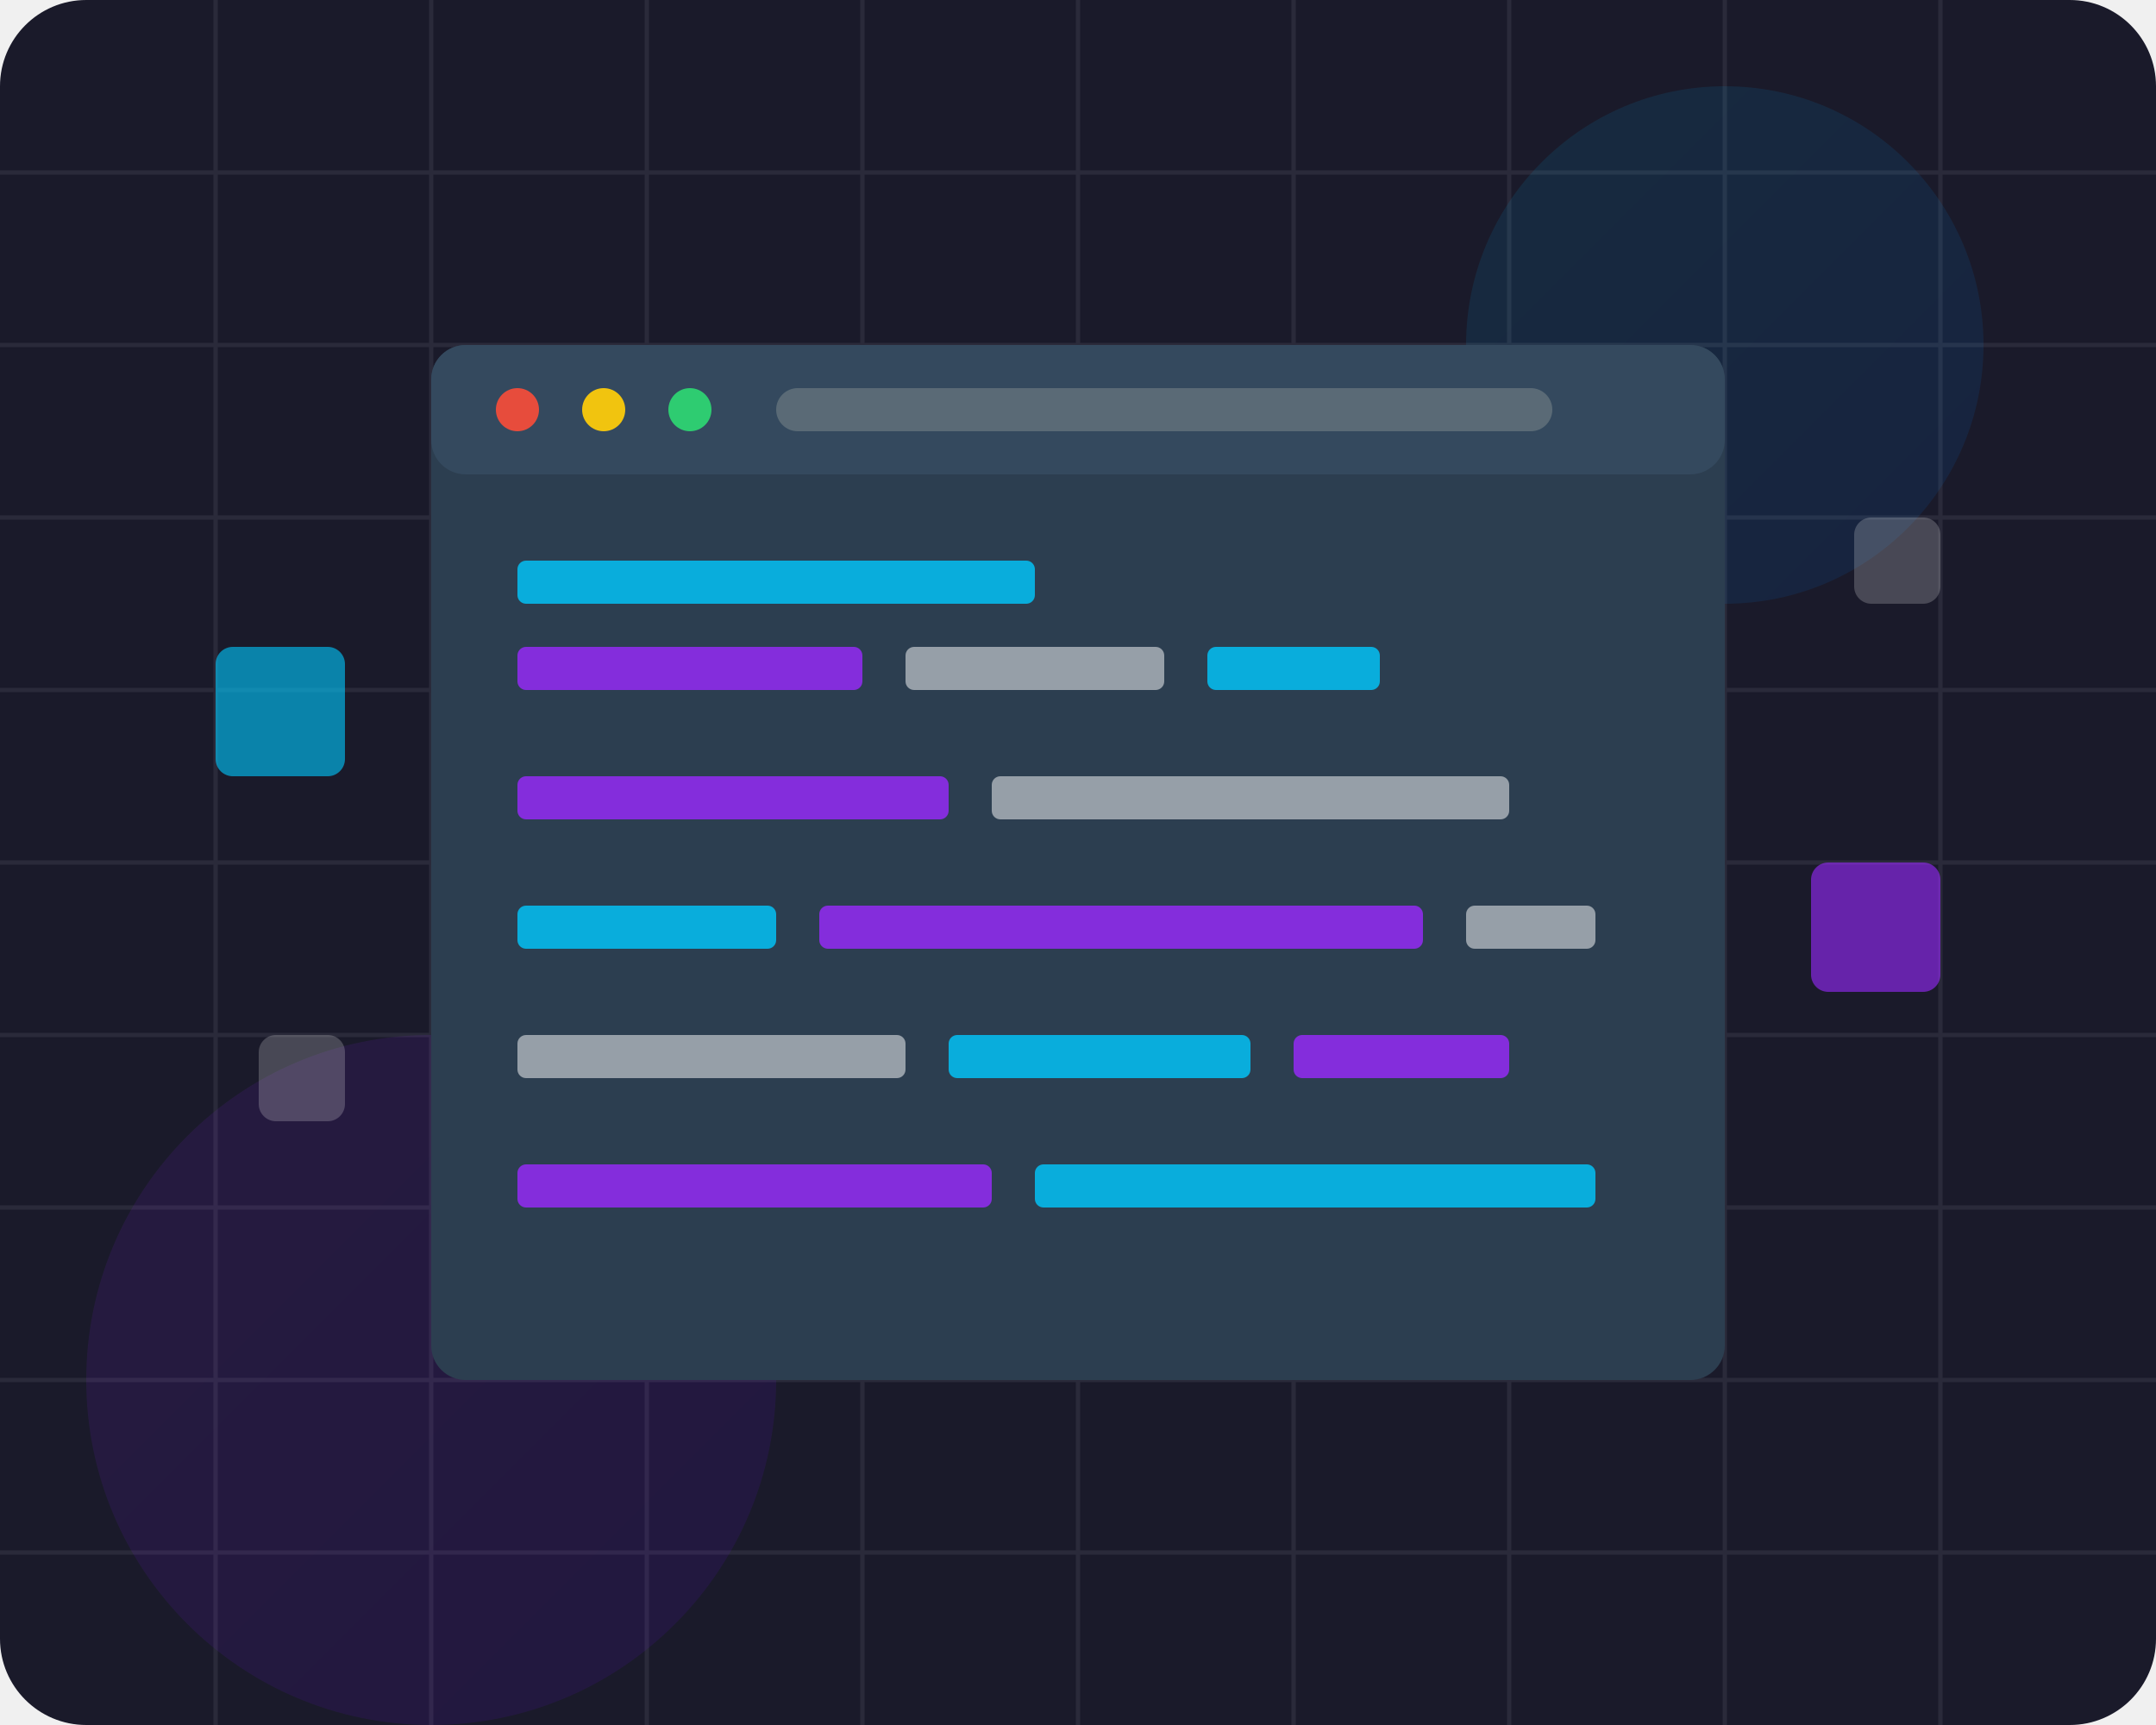
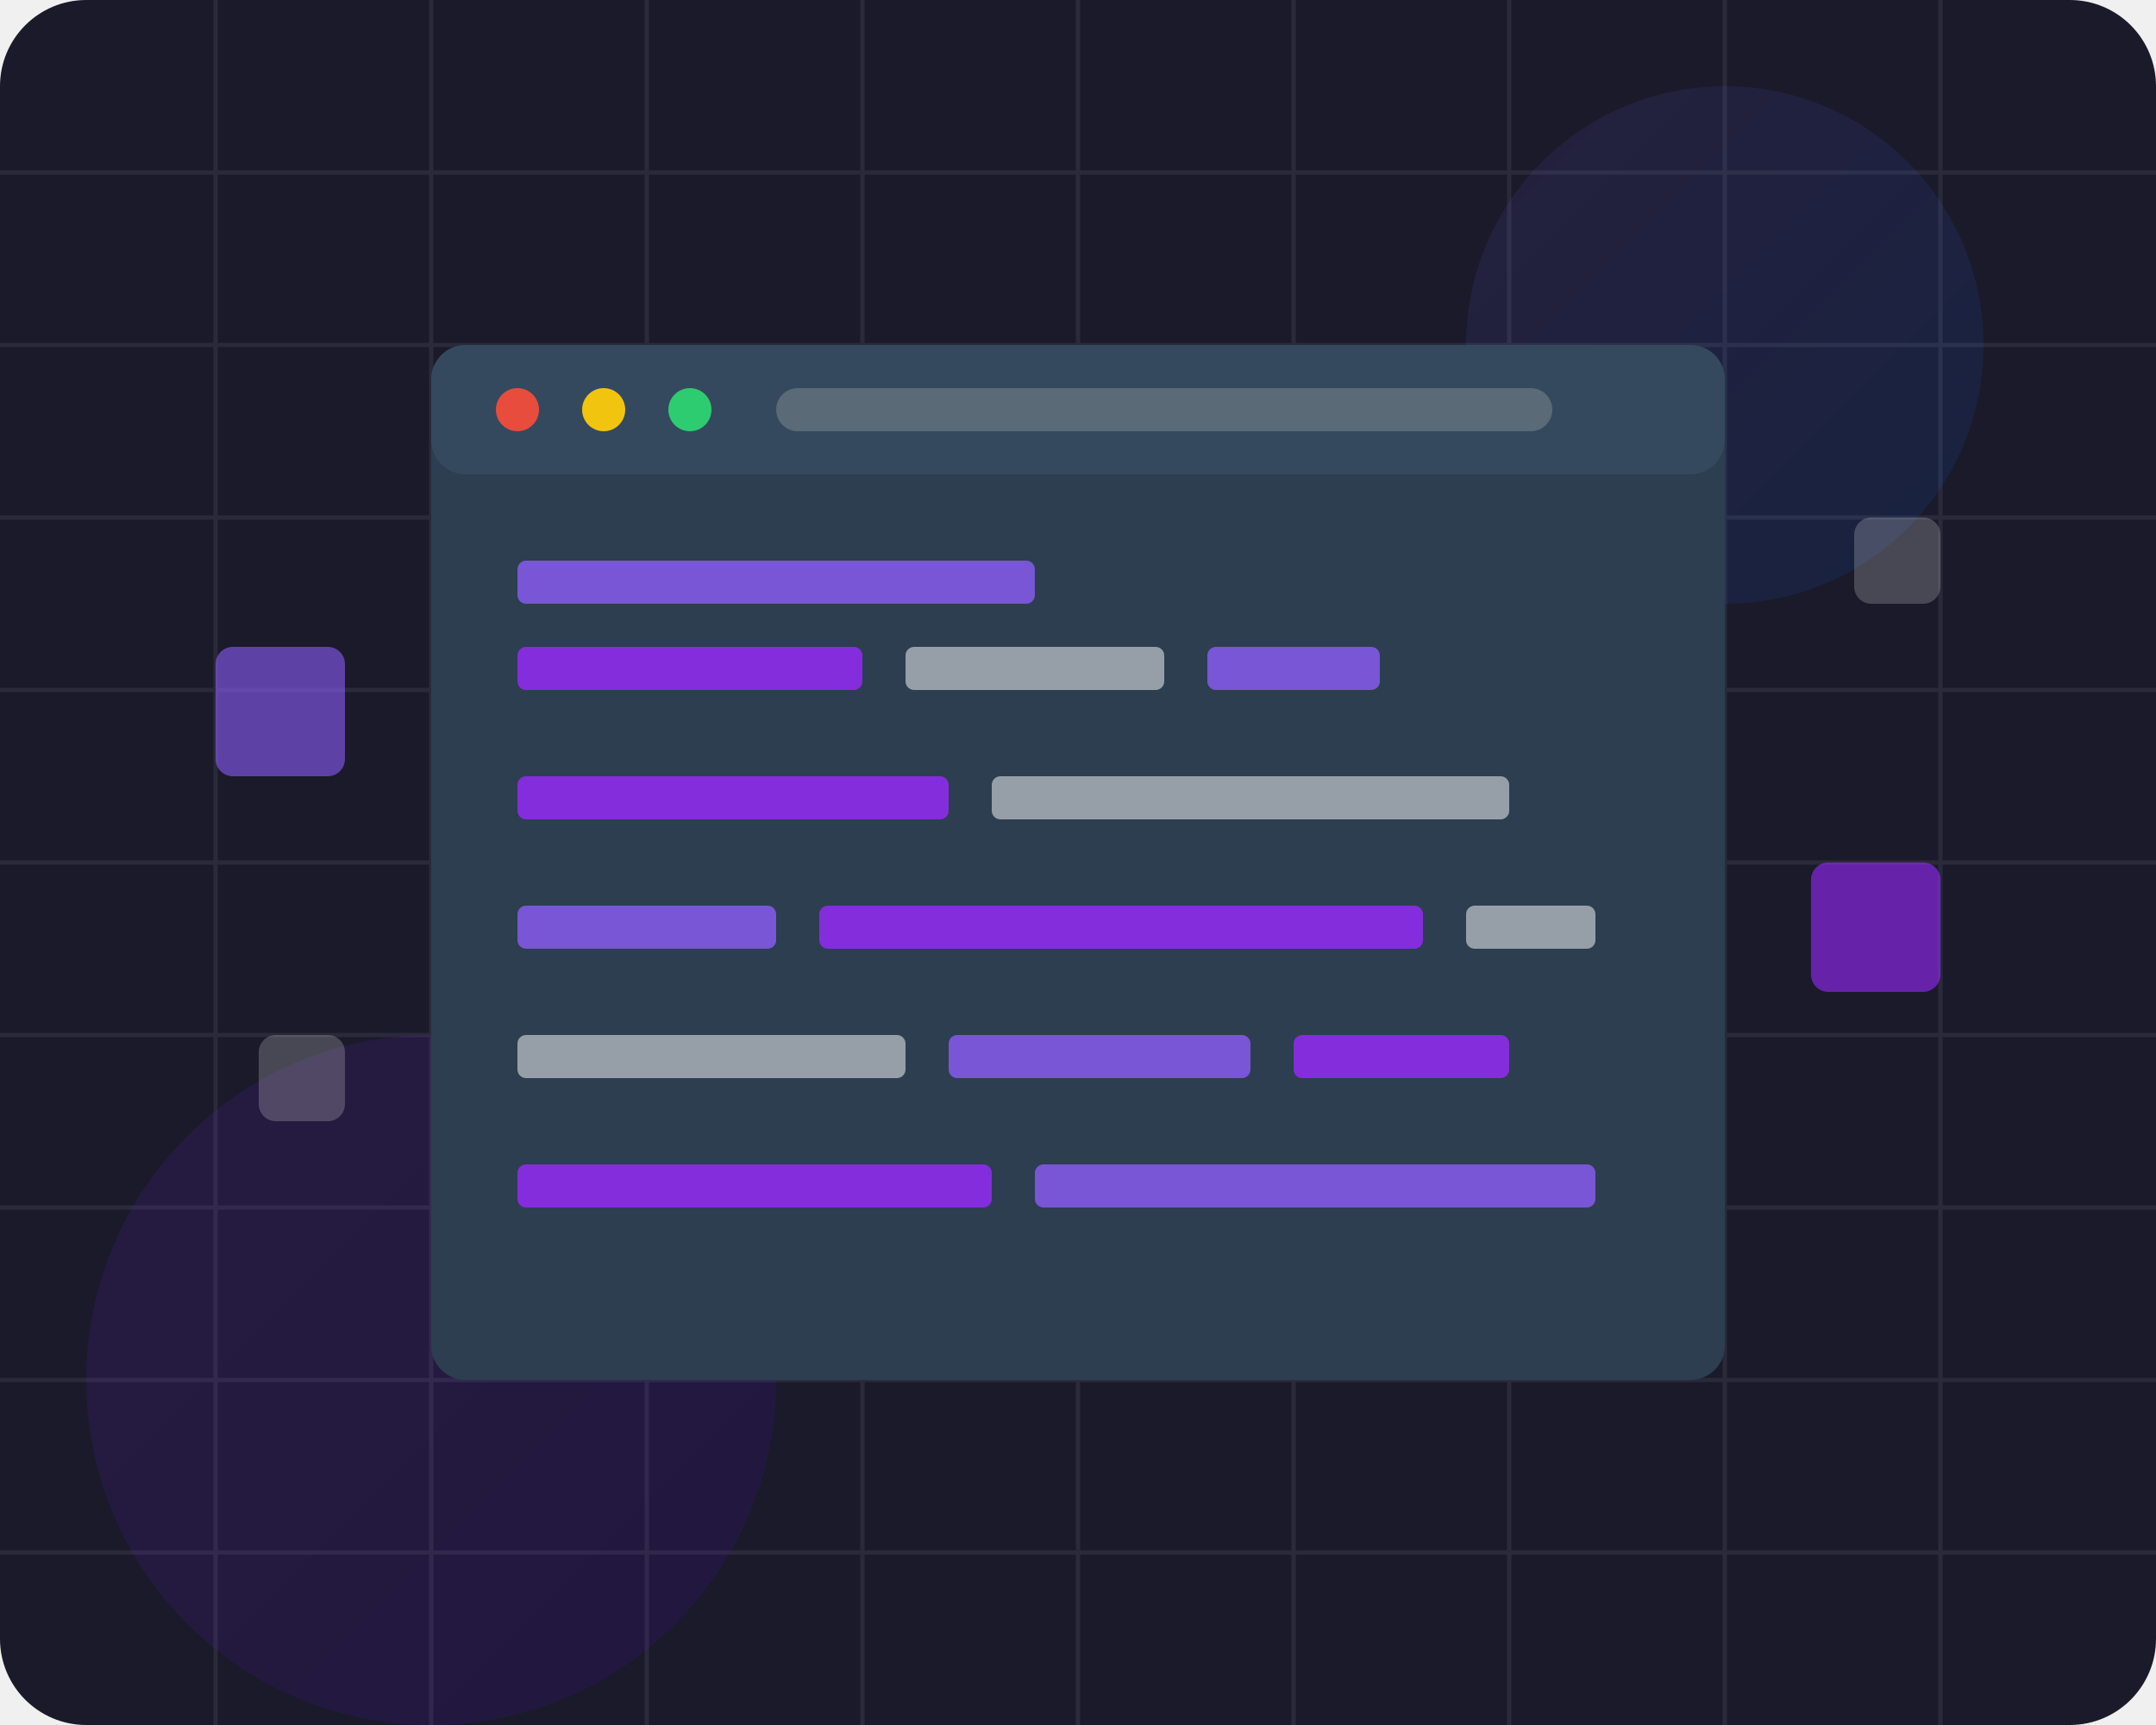
<svg xmlns="http://www.w3.org/2000/svg" width="500" height="400" viewBox="0 0 500 400" fill="none">
  <rect width="500" height="400" rx="20" fill="#1a1a2a" />
  <path d="M0 40 H500 M0 80 H500 M0 120 H500 M0 160 H500 M0 200 H500 M0 240 H500 M0 280 H500 M0 320 H500 M0 360 H500" stroke="#2a2a3a" stroke-width="1" />
  <path d="M50 0 V400 M100 0 V400 M150 0 V400 M200 0 V400 M250 0 V400 M300 0 V400 M350 0 V400 M400 0 V400 M450 0 V400" stroke="#2a2a3a" stroke-width="1" />
  <circle cx="400" cy="80" r="60" fill="url(#blueGradient)" opacity="0.1" />
  <circle cx="100" cy="320" r="80" fill="url(#purpleGradient)" opacity="0.1" />
  <rect x="100" y="80" width="300" height="240" rx="8" fill="#2c3e50" />
  <rect x="100" y="80" width="300" height="30" rx="8" fill="#34495e" />
  <circle cx="120" cy="95" r="5" fill="#e74c3c" />
  <circle cx="140" cy="95" r="5" fill="#f1c40f" />
  <circle cx="160" cy="95" r="5" fill="#2ecc71" />
  <rect x="180" y="90" width="180" height="10" rx="5" fill="#7f8c8d" opacity="0.5" />
-   <rect x="120" y="130" width="120" height="10" rx="2" fill="#00C9FF" opacity="0.8" />
+   <rect x="120" y="130" width="120" height="10" rx="2" fill="#8b5cf6" opacity="0.8" />
  <rect x="120" y="150" width="80" height="10" rx="2" fill="#9A29FF" opacity="0.8" />
  <rect x="210" y="150" width="60" height="10" rx="2" fill="#ffffff" opacity="0.5" />
-   <rect x="280" y="150" width="40" height="10" rx="2" fill="#00C9FF" opacity="0.8" />
+   <rect x="280" y="150" width="40" height="10" rx="2" fill="#8b5cf6" opacity="0.8" />
  <rect x="120" y="180" width="100" height="10" rx="2" fill="#9A29FF" opacity="0.8" />
  <rect x="230" y="180" width="120" height="10" rx="2" fill="#ffffff" opacity="0.5" />
-   <rect x="120" y="210" width="60" height="10" rx="2" fill="#00C9FF" opacity="0.8" />
+   <rect x="120" y="210" width="60" height="10" rx="2" fill="#8b5cf6" opacity="0.8" />
  <rect x="190" y="210" width="140" height="10" rx="2" fill="#9A29FF" opacity="0.8" />
  <rect x="340" y="210" width="30" height="10" rx="2" fill="#ffffff" opacity="0.5" />
  <rect x="120" y="240" width="90" height="10" rx="2" fill="#ffffff" opacity="0.5" />
-   <rect x="220" y="240" width="70" height="10" rx="2" fill="#00C9FF" opacity="0.8" />
+   <rect x="220" y="240" width="70" height="10" rx="2" fill="#8b5cf6" opacity="0.8" />
  <rect x="300" y="240" width="50" height="10" rx="2" fill="#9A29FF" opacity="0.8" />
  <rect x="120" y="270" width="110" height="10" rx="2" fill="#9A29FF" opacity="0.8" />
-   <rect x="240" y="270" width="130" height="10" rx="2" fill="#00C9FF" opacity="0.8" />
-   <rect x="50" y="150" width="30" height="30" rx="4" fill="#00C9FF" opacity="0.6" />
+   <rect x="240" y="270" width="130" height="10" rx="2" fill="#8b5cf6" opacity="0.8" />
+   <rect x="50" y="150" width="30" height="30" rx="4" fill="#8b5cf6" opacity="0.6" />
  <rect x="420" y="200" width="30" height="30" rx="4" fill="#9A29FF" opacity="0.6" />
  <rect x="60" y="240" width="20" height="20" rx="4" fill="#ffffff" opacity="0.2" />
  <rect x="430" y="120" width="20" height="20" rx="4" fill="#ffffff" opacity="0.2" />
  <defs>
    <linearGradient id="blueGradient" x1="0%" y1="0%" x2="100%" y2="100%">
-       <stop offset="0%" stop-color="#00C9FF" />
+       <stop offset="0%" stop-color="#8b5cf6" />
      <stop offset="100%" stop-color="#0078FF" />
    </linearGradient>
    <linearGradient id="purpleGradient" x1="0%" y1="0%" x2="100%" y2="100%">
      <stop offset="0%" stop-color="#9A29FF" />
      <stop offset="100%" stop-color="#6900FF" />
    </linearGradient>
  </defs>
</svg>
